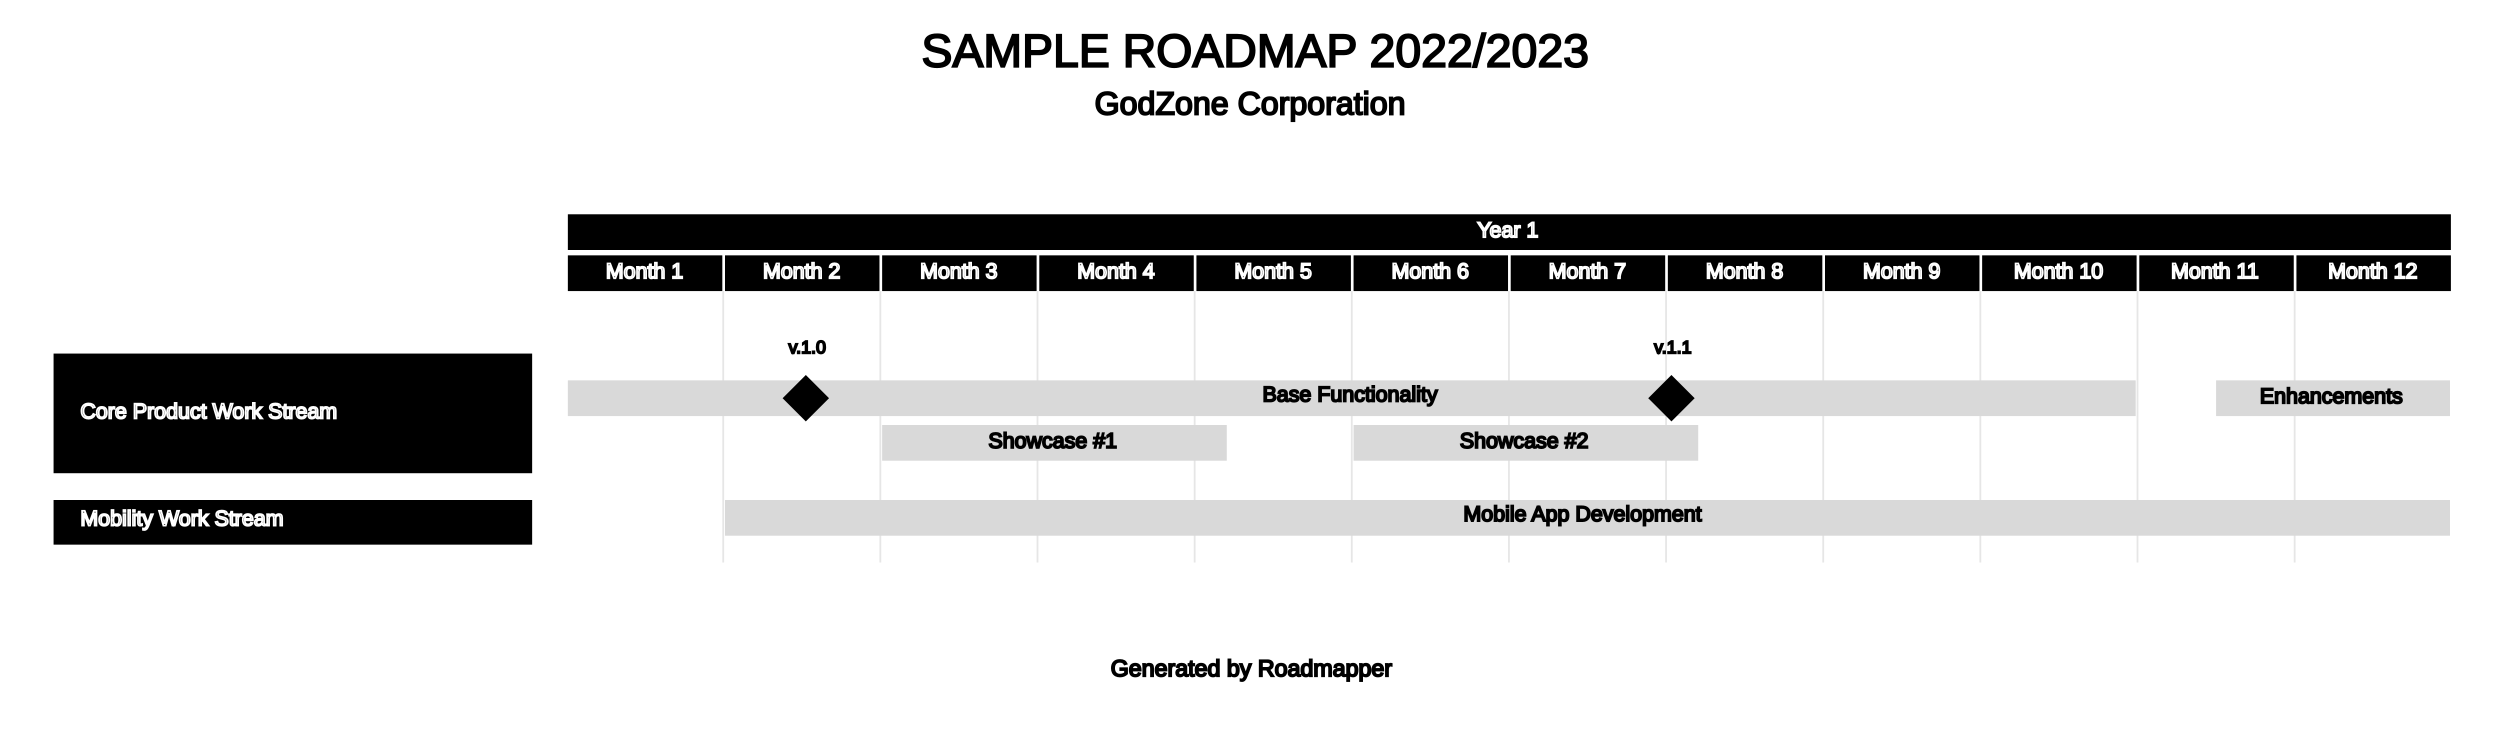
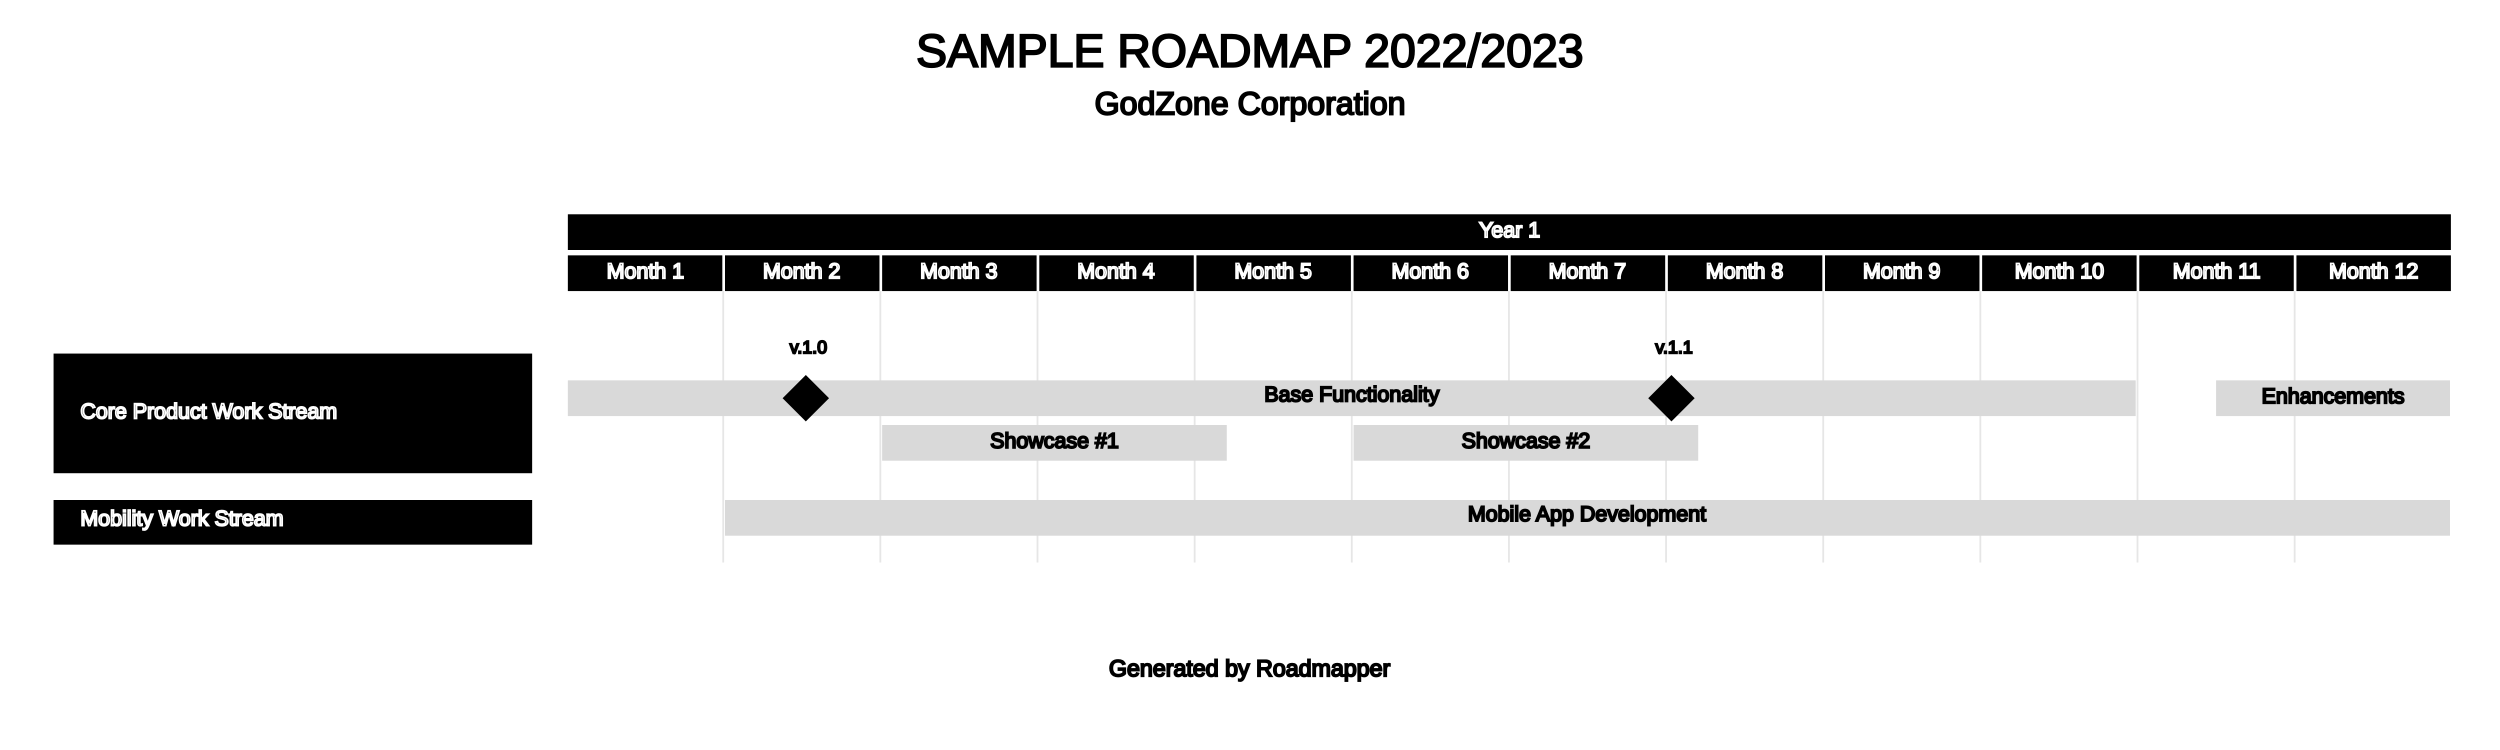
<svg xmlns="http://www.w3.org/2000/svg" width="1400" height="420" viewBox="0 0 1400 420">
  <defs>
</defs>
  <rect x="0" y="0" width="1400" height="1000" fill="#FFFFFF" />
-   <text x="516.0" y="30" font-size="26" text-anchor="start" dominant-baseline="middle" font-family="Arial" stroke="#000000">SAMPLE ROADMAP 2022/2023</text>
+   <text x="513.0" y="30" font-size="26" text-anchor="start" dominant-baseline="middle" font-family="Arial" stroke="#000000">SAMPLE ROADMAP 2022/2023</text>
  <text x="613.0" y="59" font-size="18" text-anchor="start" dominant-baseline="middle" font-family="Arial" stroke="#000000">GodZone Corporation</text>
  <rect x="318.0" y="120" width="1054.5" height="20" fill="#000000" />
-   <text x="827.25" y="124.5" font-size="12" stroke="#FFFFFF" text-anchor="start" dominant-baseline="hanging" font-family="Arial">Year 1</text>
+   <text x="828.25" y="124.5" font-size="12" stroke="#FFFFFF" text-anchor="start" dominant-baseline="hanging" font-family="Arial">Year 1</text>
  <rect x="318.0" y="143" width="86.5" height="20" fill="#000000" />
-   <text x="339.25" y="147.5" font-size="12" stroke="#FFFFFF" text-anchor="start" dominant-baseline="hanging" font-family="Arial">Month 1</text>
+   <text x="339.75" y="147.5" font-size="12" stroke="#FFFFFF" text-anchor="start" dominant-baseline="hanging" font-family="Arial">Month 1</text>
  <rect x="406.0" y="143" width="86.5" height="20" fill="#000000" />
  <text x="427.25" y="147.5" font-size="12" stroke="#FFFFFF" text-anchor="start" dominant-baseline="hanging" font-family="Arial">Month 2</text>
  <rect x="494.0" y="143" width="86.5" height="20" fill="#000000" />
  <text x="515.25" y="147.5" font-size="12" stroke="#FFFFFF" text-anchor="start" dominant-baseline="hanging" font-family="Arial">Month 3</text>
  <rect x="582.0" y="143" width="86.5" height="20" fill="#000000" />
  <text x="603.25" y="147.5" font-size="12" stroke="#FFFFFF" text-anchor="start" dominant-baseline="hanging" font-family="Arial">Month 4</text>
  <rect x="670.0" y="143" width="86.5" height="20" fill="#000000" />
  <text x="691.25" y="147.5" font-size="12" stroke="#FFFFFF" text-anchor="start" dominant-baseline="hanging" font-family="Arial">Month 5</text>
  <rect x="758.0" y="143" width="86.5" height="20" fill="#000000" />
  <text x="779.25" y="147.5" font-size="12" stroke="#FFFFFF" text-anchor="start" dominant-baseline="hanging" font-family="Arial">Month 6</text>
  <rect x="846.0" y="143" width="86.5" height="20" fill="#000000" />
  <text x="867.25" y="147.5" font-size="12" stroke="#FFFFFF" text-anchor="start" dominant-baseline="hanging" font-family="Arial">Month 7</text>
  <rect x="934.0" y="143" width="86.5" height="20" fill="#000000" />
  <text x="955.25" y="147.5" font-size="12" stroke="#FFFFFF" text-anchor="start" dominant-baseline="hanging" font-family="Arial">Month 8</text>
  <rect x="1022.0" y="143" width="86.5" height="20" fill="#000000" />
  <text x="1043.25" y="147.5" font-size="12" stroke="#FFFFFF" text-anchor="start" dominant-baseline="hanging" font-family="Arial">Month 9</text>
  <rect x="1110.0" y="143" width="86.5" height="20" fill="#000000" />
-   <text x="1127.75" y="147.5" font-size="12" stroke="#FFFFFF" text-anchor="start" dominant-baseline="hanging" font-family="Arial">Month 10</text>
+   <text x="1128.25" y="147.5" font-size="12" stroke="#FFFFFF" text-anchor="start" dominant-baseline="hanging" font-family="Arial">Month 10</text>
  <rect x="1198.0" y="143" width="86.5" height="20" fill="#000000" />
-   <text x="1215.75" y="147.5" font-size="12" stroke="#FFFFFF" text-anchor="start" dominant-baseline="hanging" font-family="Arial">Month 11</text>
+   <text x="1216.75" y="147.5" font-size="12" stroke="#FFFFFF" text-anchor="start" dominant-baseline="hanging" font-family="Arial">Month 11</text>
  <rect x="1286.0" y="143" width="86.5" height="20" fill="#000000" />
-   <text x="1303.75" y="147.5" font-size="12" stroke="#FFFFFF" text-anchor="start" dominant-baseline="hanging" font-family="Arial">Month 12</text>
+   <text x="1304.25" y="147.5" font-size="12" stroke="#FFFFFF" text-anchor="start" dominant-baseline="hanging" font-family="Arial">Month 12</text>
  <path d="M405.0,163 L405.0,315" stroke="#e6e6e6" stroke-opacity="50" stroke-width="1" />
  <path d="M493.0,163 L493.0,315" stroke="#e6e6e6" stroke-opacity="50" stroke-width="1" />
  <path d="M581.0,163 L581.0,315" stroke="#e6e6e6" stroke-opacity="50" stroke-width="1" />
  <path d="M669.0,163 L669.0,315" stroke="#e6e6e6" stroke-opacity="50" stroke-width="1" />
  <path d="M757.0,163 L757.0,315" stroke="#e6e6e6" stroke-opacity="50" stroke-width="1" />
  <path d="M845.0,163 L845.0,315" stroke="#e6e6e6" stroke-opacity="50" stroke-width="1" />
  <path d="M933.0,163 L933.0,315" stroke="#e6e6e6" stroke-opacity="50" stroke-width="1" />
  <path d="M1021.0,163 L1021.0,315" stroke="#e6e6e6" stroke-opacity="50" stroke-width="1" />
  <path d="M1109.0,163 L1109.0,315" stroke="#e6e6e6" stroke-opacity="50" stroke-width="1" />
  <path d="M1197.0,163 L1197.0,315" stroke="#e6e6e6" stroke-opacity="50" stroke-width="1" />
  <path d="M1285.0,163 L1285.0,315" stroke="#e6e6e6" stroke-opacity="50" stroke-width="1" />
  <rect x="30" y="198" width="268.0" height="67" fill="#000000" />
  <text x="45" y="226.0" font-size="12" stroke="#FFFFFF" text-anchor="start" dominant-baseline="hanging" font-family="Arial">Core Product Work Stream</text>
  <rect x="318" y="213" width="878" height="20" fill="#D9D9D9" />
-   <text x="707.0" y="216.5" font-size="12" stroke="#000000" text-anchor="start" dominant-baseline="hanging" font-family="Arial">Base Functionality</text>
  <rect x="1241" y="213" width="131" height="20" fill="#D9D9D9" />
-   <text x="1265.5" y="217.5" font-size="12" stroke="#000000" text-anchor="start" dominant-baseline="hanging" font-family="Arial">Enhancements</text>
+   <text x="1266.5" y="217.5" font-size="12" stroke="#000000" text-anchor="start" dominant-baseline="hanging" font-family="Arial">Enhancements</text>
  <path d="M451.25,210 L464.25,223.0 L451.25,236 L438.25,223.0" fill="#000000" />
-   <text x="441.583" y="195" font-size="10" text-anchor="start" dominant-baseline="middle" font-family="Arial" stroke="#000000">v.1.0</text>
+   <text x="442.25" y="195" font-size="10" text-anchor="start" dominant-baseline="middle" font-family="Arial" stroke="#000000">v.1.0</text>
  <path d="M936.0,210 L949.0,223.0 L936.0,236 L923.0,223.0" fill="#000000" />
-   <text x="926.333" y="195" font-size="10" text-anchor="start" dominant-baseline="middle" font-family="Arial" stroke="#000000">v.1.1</text>
+   <text x="927.0" y="195" font-size="10" text-anchor="start" dominant-baseline="middle" font-family="Arial" stroke="#000000">v.1.1</text>
+   <text x="708.0" y="216.5" font-size="12" stroke="#000000" text-anchor="start" dominant-baseline="hanging" font-family="Arial">Base Functionality</text>
  <rect x="494" y="238" width="193" height="20" fill="#D9D9D9" />
-   <text x="553.5" y="242.5" font-size="12" stroke="#000000" text-anchor="start" dominant-baseline="hanging" font-family="Arial">Showcase #1</text>
  <rect x="758" y="238" width="193" height="20" fill="#D9D9D9" />
-   <text x="817.5" y="242.5" font-size="12" stroke="#000000" text-anchor="start" dominant-baseline="hanging" font-family="Arial">Showcase #2</text>
+   <text x="818.5" y="242.5" font-size="12" stroke="#000000" text-anchor="start" dominant-baseline="hanging" font-family="Arial">Showcase #2</text>
+   <text x="554.5" y="242.5" font-size="12" stroke="#000000" text-anchor="start" dominant-baseline="hanging" font-family="Arial">Showcase #1</text>
  <rect x="30" y="280" width="268.0" height="25" fill="#000000" />
  <text x="45" y="286.0" font-size="12" stroke="#FFFFFF" text-anchor="start" dominant-baseline="hanging" font-family="Arial">Mobility Work Stream</text>
  <rect x="406" y="280" width="966" height="20" fill="#D9D9D9" />
-   <text x="819.5" y="283.5" font-size="12" stroke="#000000" text-anchor="start" dominant-baseline="hanging" font-family="Arial">Mobile App Development</text>
-   <text x="622.0" y="375" font-size="13" text-anchor="start" dominant-baseline="middle" font-family="Arial" stroke="#000000">Generated by Roadmapper</text>
+   <text x="822.0" y="283.5" font-size="12" stroke="#000000" text-anchor="start" dominant-baseline="hanging" font-family="Arial">Mobile App Development</text>
+   <text x="621.0" y="375" font-size="13" text-anchor="start" dominant-baseline="middle" font-family="Arial" stroke="#000000">Generated by Roadmapper</text>
</svg>
